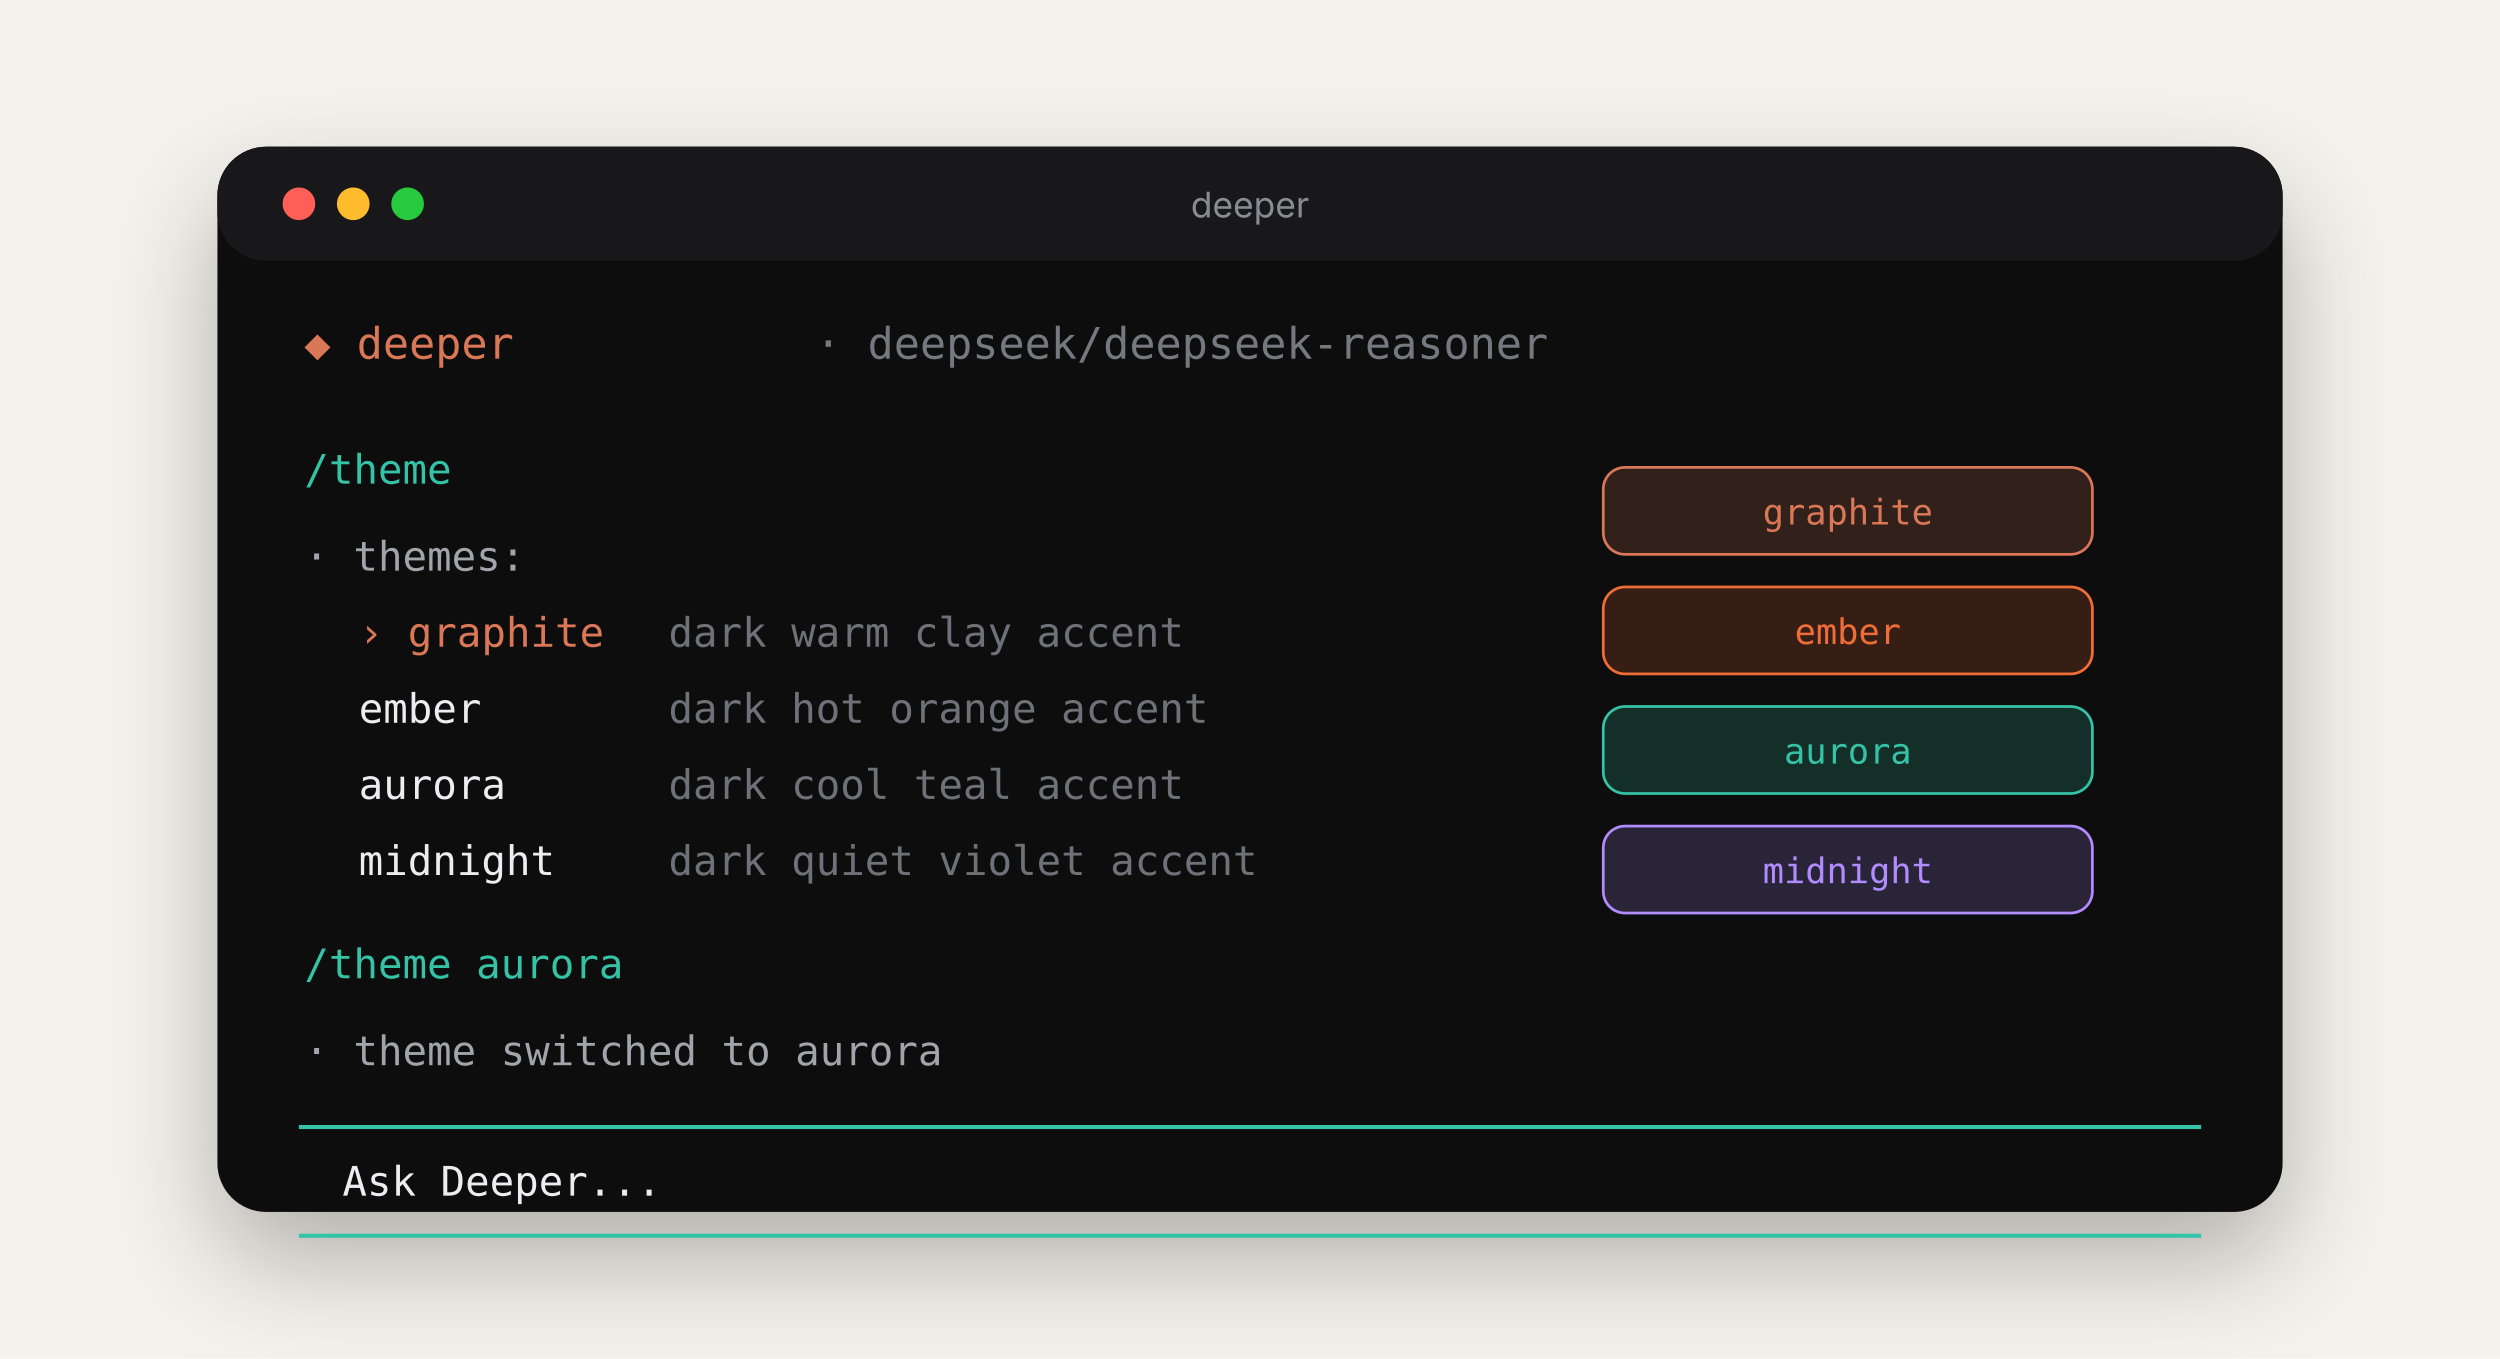
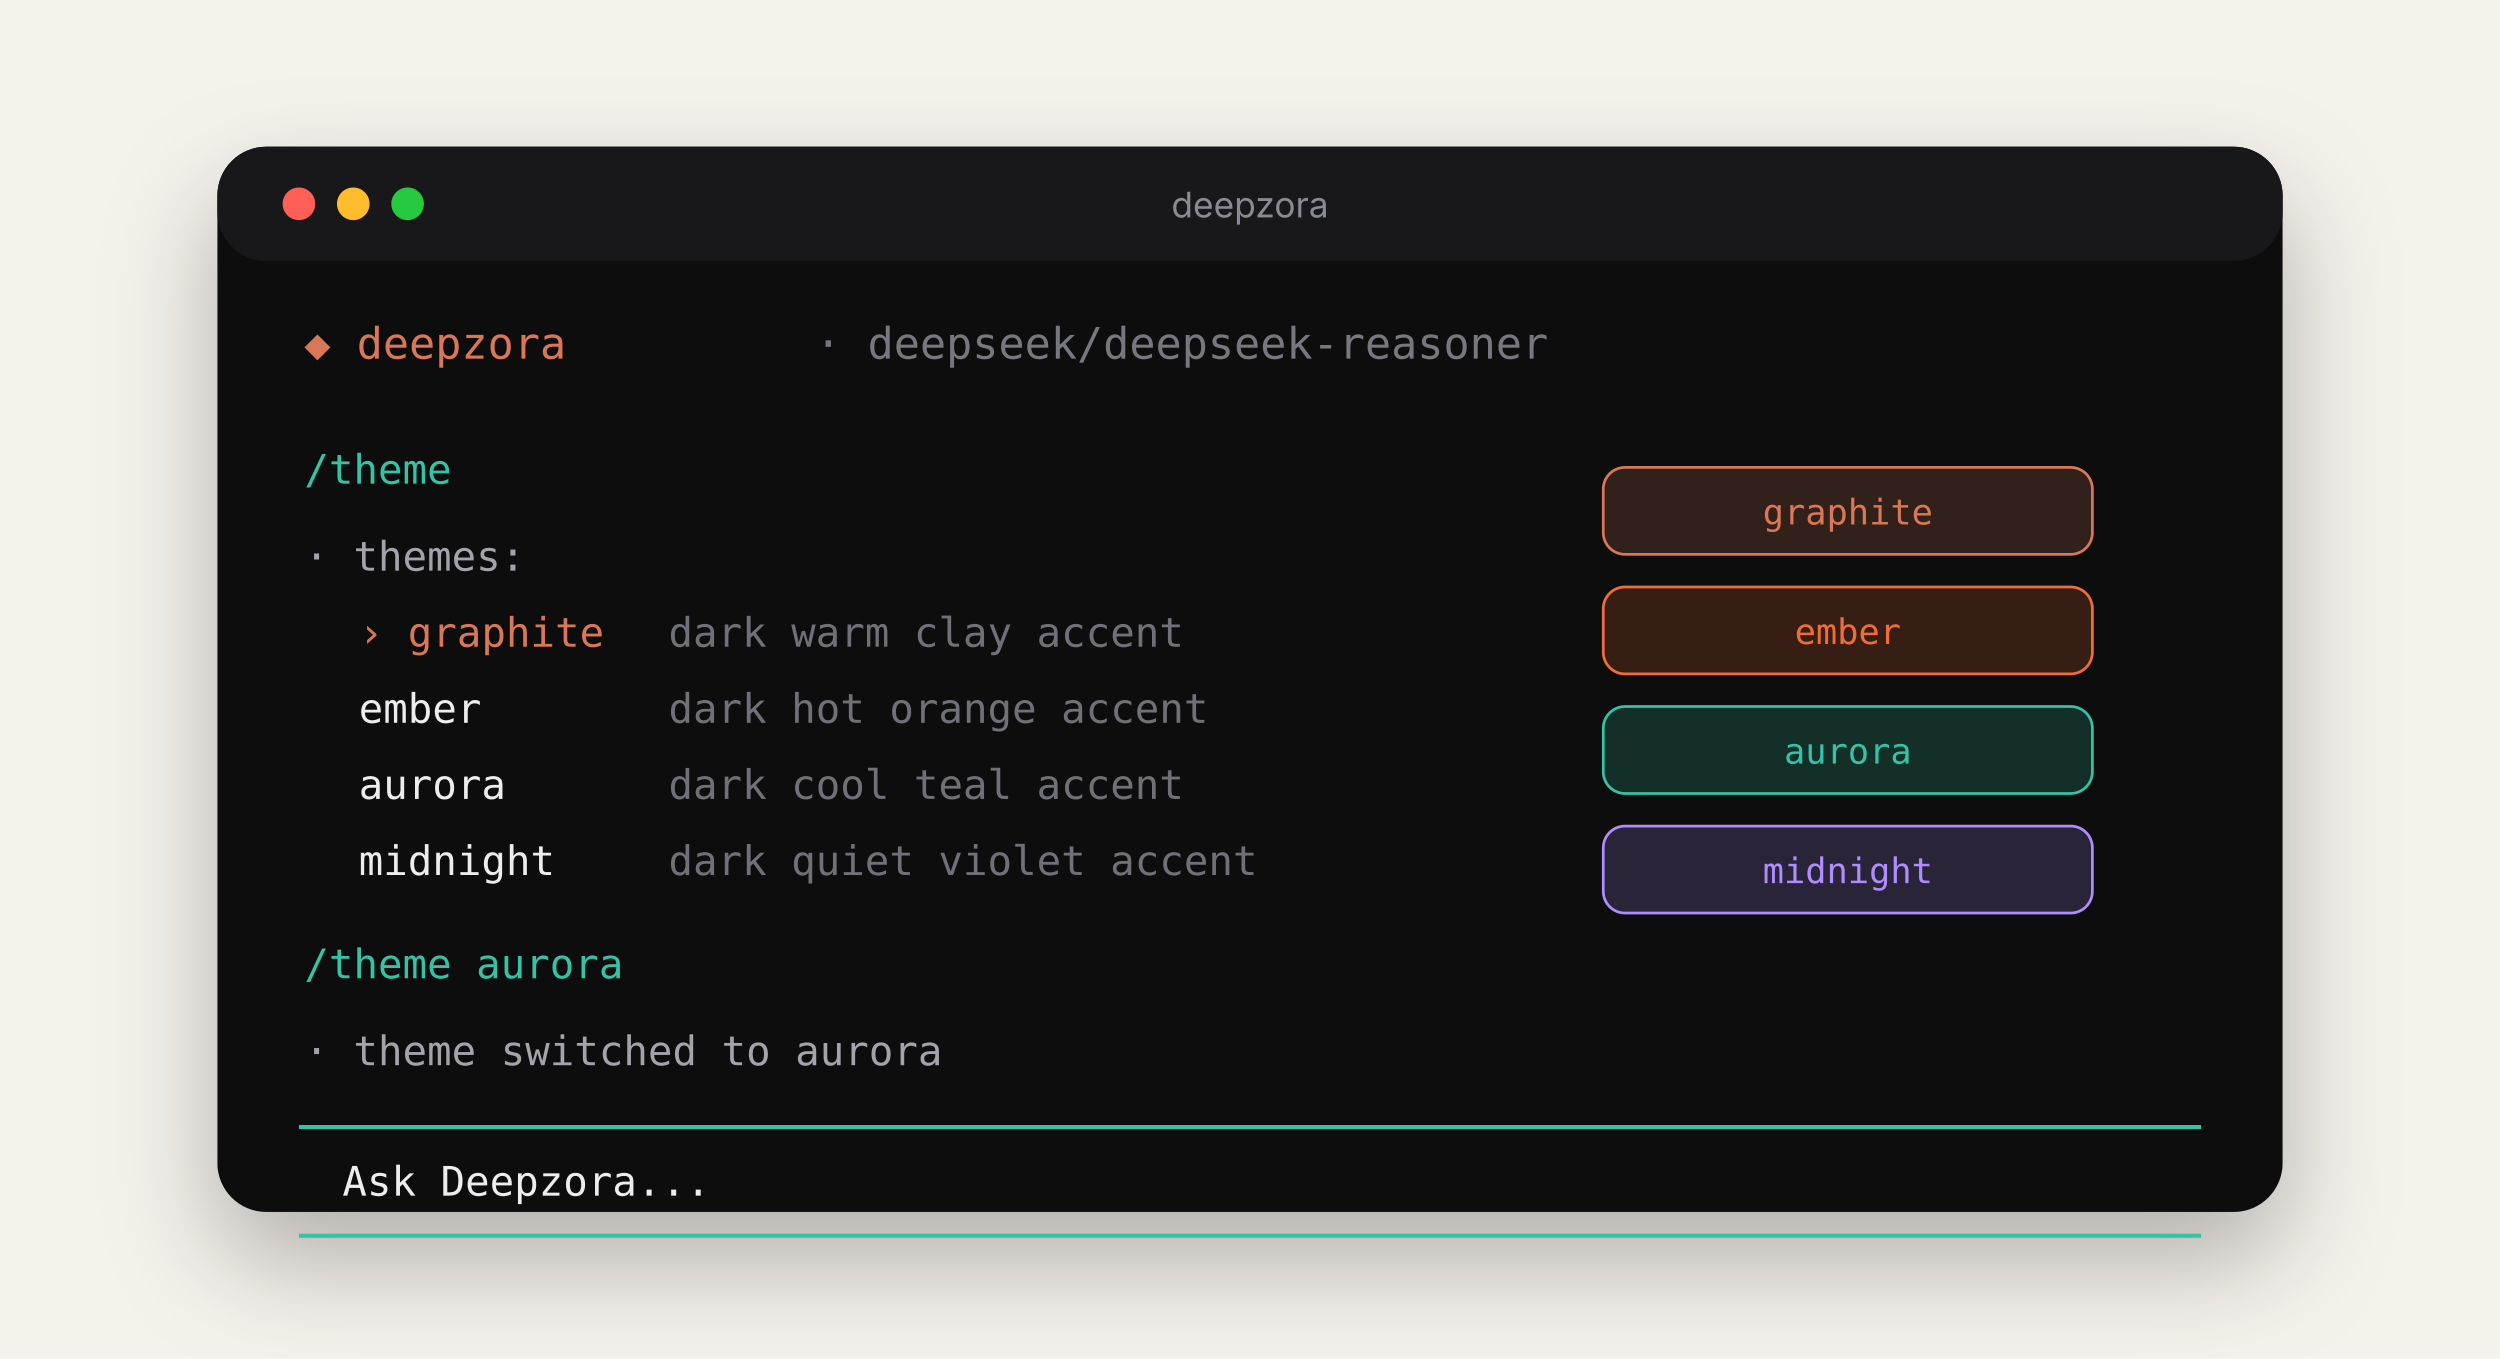
<svg xmlns="http://www.w3.org/2000/svg" width="920" height="500" viewBox="0 0 920 500" role="img" aria-labelledby="title desc">
  <defs>
    <filter id="shadow" x="-20%" y="-20%" width="140%" height="140%">
      <feDropShadow dx="0" dy="18" stdDeviation="20" flood-color="#000" flood-opacity="0.28" />
    </filter>
    <style>
      .mono { font-family: ui-monospace, SFMono-Regular, Menlo, Consolas, monospace; }
      .sans { font-family: -apple-system, BlinkMacSystemFont, "Segoe UI", sans-serif; }
    </style>
  </defs>
  <rect width="920" height="500" fill="#f5f2ec" />
  <rect x="80" y="54" width="760" height="392" rx="18" fill="#0e0e10" filter="url(#shadow)" />
  <rect x="80" y="54" width="760" height="42" rx="18" fill="#18181b" />
  <circle cx="110" cy="75" r="6" fill="#ff5f56" />
  <circle cx="130" cy="75" r="6" fill="#ffbd2e" />
  <circle cx="150" cy="75" r="6" fill="#27c93f" />
-   <text x="460" y="80" fill="#8a8a93" text-anchor="middle" class="sans" font-size="13">deeper</text>
-   <text x="112" y="132" fill="#d97757" class="mono" font-size="16">◆ deeper</text>
+   <text x="460" y="80" fill="#8a8a93" text-anchor="middle" class="sans" font-size="13">deepzora</text>
+   <text x="112" y="132" fill="#d97757" class="mono" font-size="16">◆ deepzora</text>
  <text x="300" y="132" fill="#777780" class="mono" font-size="16">· deepseek/deepseek-reasoner</text>
  <text x="112" y="178" fill="#34c3a6" class="mono" font-size="15">/theme</text>
  <text x="112" y="210" fill="#a3a3ab" class="mono" font-size="15">  · themes:</text>
  <text x="132" y="238" fill="#d97757" class="mono" font-size="15">› graphite</text>
  <text x="246" y="238" fill="#707078" class="mono" font-size="15">dark  warm clay accent</text>
  <text x="132" y="266" fill="#ededef" class="mono" font-size="15">  ember</text>
  <text x="246" y="266" fill="#707078" class="mono" font-size="15">dark  hot orange accent</text>
  <text x="132" y="294" fill="#ededef" class="mono" font-size="15">  aurora</text>
  <text x="246" y="294" fill="#707078" class="mono" font-size="15">dark  cool teal accent</text>
  <text x="132" y="322" fill="#ededef" class="mono" font-size="15">  midnight</text>
  <text x="246" y="322" fill="#707078" class="mono" font-size="15">dark  quiet violet accent</text>
  <text x="112" y="360" fill="#34c3a6" class="mono" font-size="15">/theme aurora</text>
  <text x="112" y="392" fill="#a3a3ab" class="mono" font-size="15">  · theme switched to aurora</text>
  <rect x="110" y="414" width="700" height="1.5" fill="#34c3a6" />
-   <text x="126" y="440" fill="#ededef" class="mono" font-size="15">Ask Deeper...</text>
+   <text x="126" y="440" fill="#ededef" class="mono" font-size="15">Ask Deepzora...</text>
  <rect x="110" y="454" width="700" height="1.5" fill="#34c3a6" />
  <rect x="590" y="172" width="180" height="32" rx="8" fill="#d97757" fill-opacity="0.18" stroke="#d97757" />
  <text x="680" y="193" fill="#d97757" text-anchor="middle" class="mono" font-size="13">graphite</text>
  <rect x="590" y="216" width="180" height="32" rx="8" fill="#f06d38" fill-opacity="0.18" stroke="#f06d38" />
  <text x="680" y="237" fill="#f06d38" text-anchor="middle" class="mono" font-size="13">ember</text>
  <rect x="590" y="260" width="180" height="32" rx="8" fill="#34c3a6" fill-opacity="0.18" stroke="#34c3a6" />
  <text x="680" y="281" fill="#34c3a6" text-anchor="middle" class="mono" font-size="13">aurora</text>
  <rect x="590" y="304" width="180" height="32" rx="8" fill="#b18cff" fill-opacity="0.18" stroke="#b18cff" />
  <text x="680" y="325" fill="#b18cff" text-anchor="middle" class="mono" font-size="13">midnight</text>
</svg>
